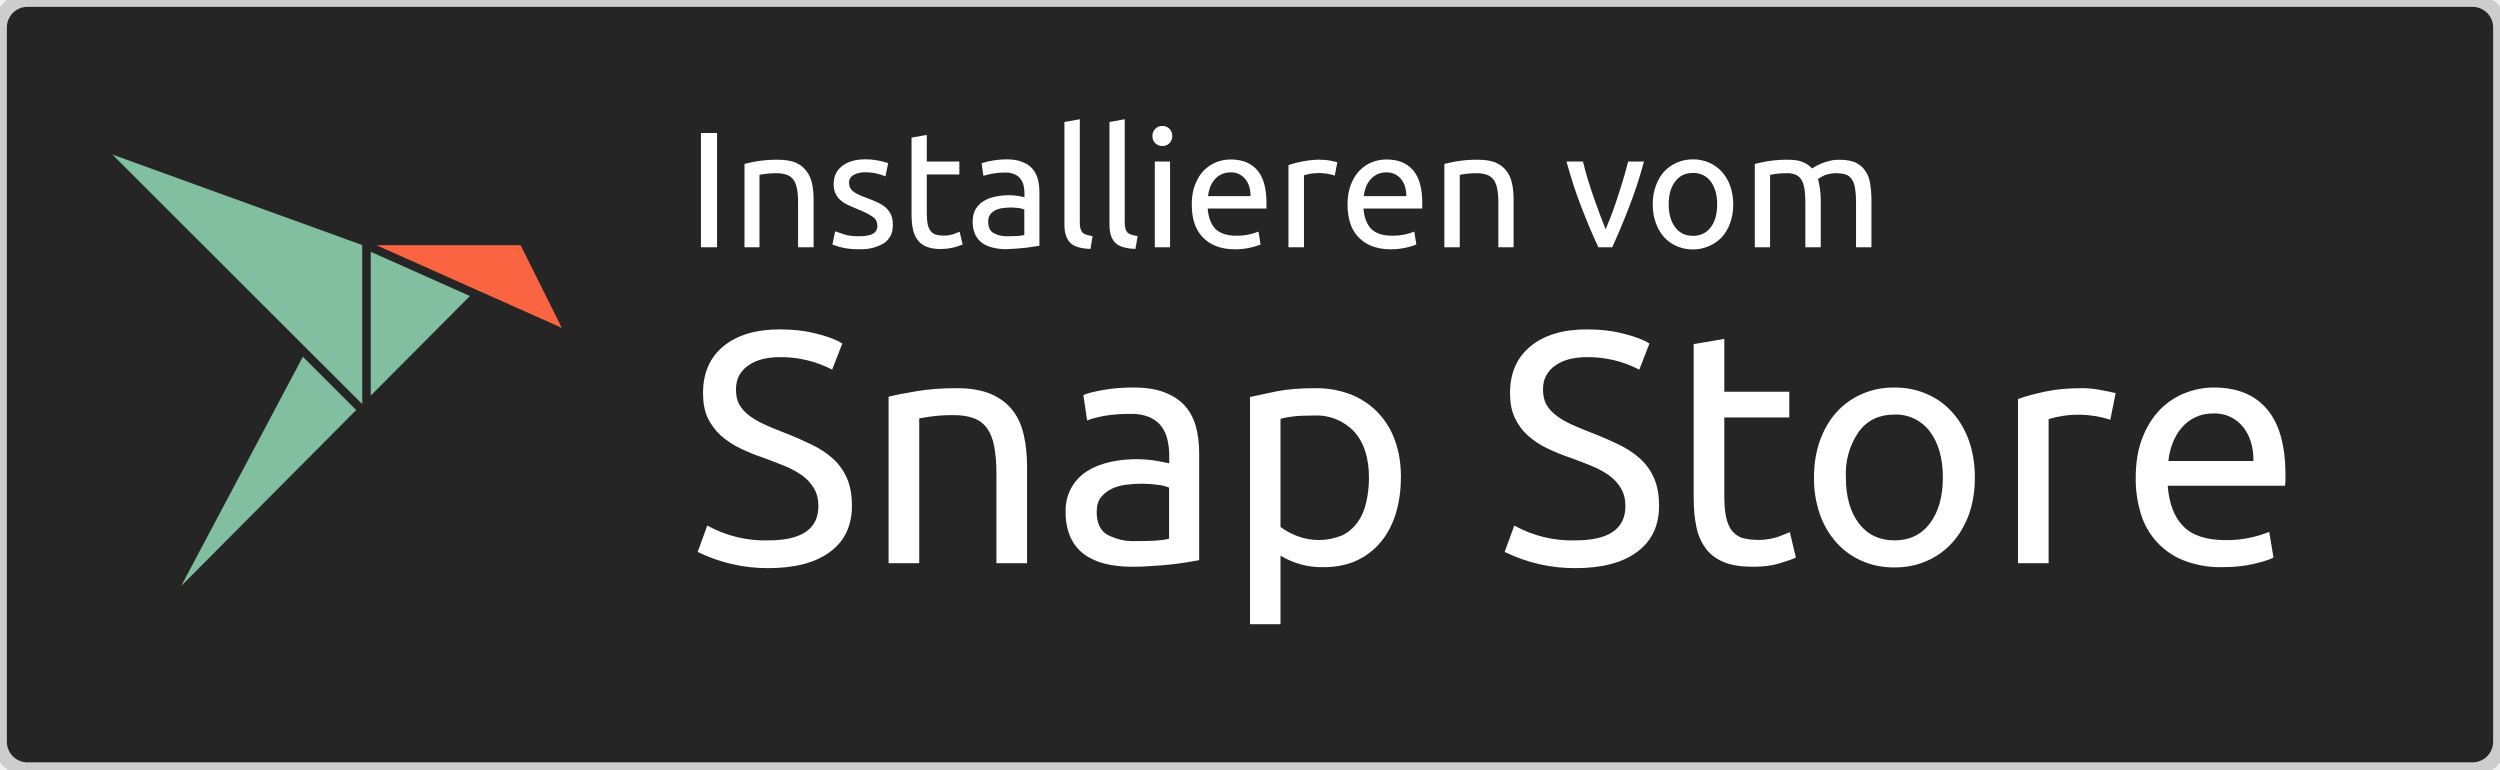
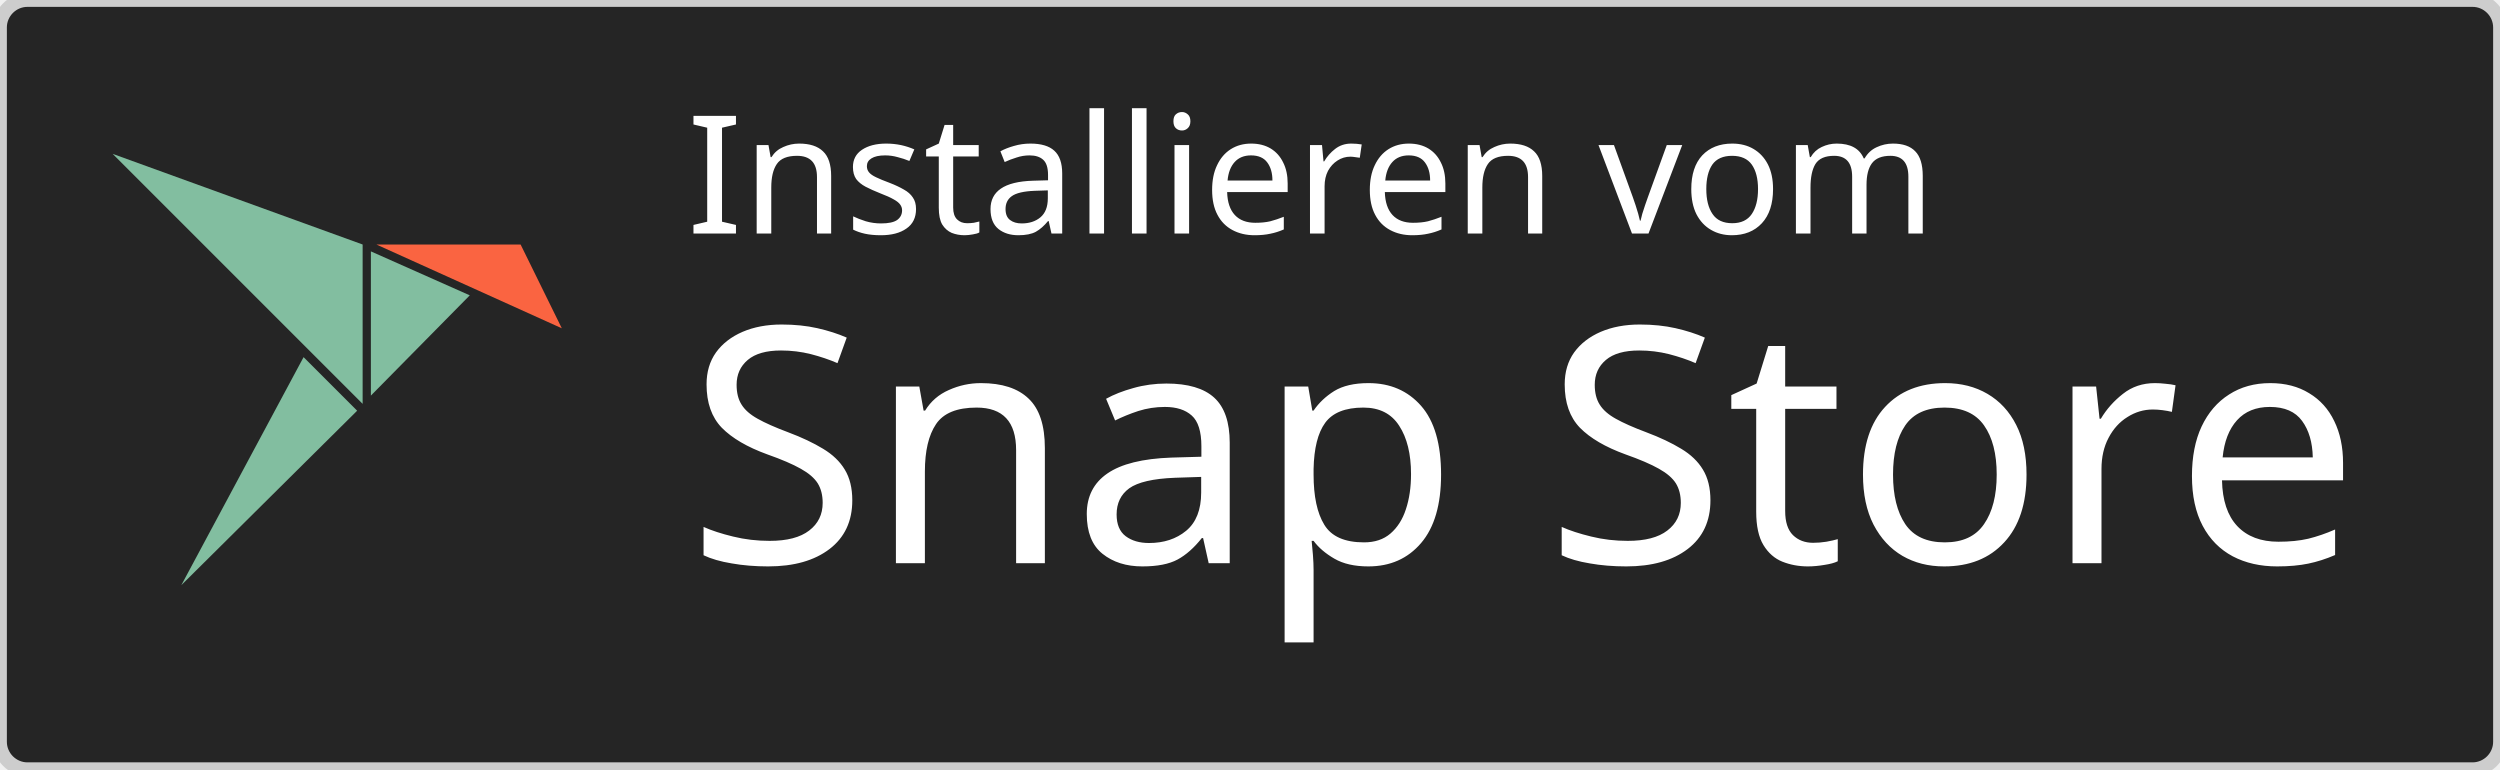
- <svg xmlns="http://www.w3.org/2000/svg" width="182" height="56">
-   <g fill="none" fill-rule="evenodd">
-     <rect stroke="#CDCDCD" fill="#252525" width="182" height="56" rx="2" />
-     <g fill-rule="nonzero">
-       <path d="M26.99 28.8V18.33l7.22 3.22-7.22 7.25zM13.2 42.64l8.85-16.67 3.88 3.88-12.73 12.8zm-5.05-31.4l18.22 6.6v11.58L8.16 11.23z" fill="#82BEA0" />
-       <path fill="#FA6441" d="M37.9 17.85H27.4l13.5 6.02z" />
+ <svg xmlns="http://www.w3.org/2000/svg" version="1.1" id="Layer_1" x="0px" y="0px" viewBox="0 0 182 56" style="enable-background:new 0 0 182 56;" xml:space="preserve">
+   <style type="text/css">
+ 		.st0 {
+ 			fill-rule: evenodd;
+ 			clip-rule: evenodd;
+ 			fill: #252525;
+ 			stroke: #CDCDCD;
+ 		}
+ 
+ 		.st1 {
+ 			fill: #82BEA0;
+ 		}
+ 
+ 		.st2 {
+ 			fill: #FA6441;
+ 		}
+ 
+ 		.st3 {
+ 			fill: #FFFFFF;
+ 		}
+ 
+ 		.st4 {
+ 			font-family: 'Ubuntu';
+ 		}
+ 
+ 		.st5 {
+ 			font-size: 12px;
+ 			font-weight: 500;
+ 		}
+ 
+ 		.st6 {
+ 			font-size: 24px;
+ 			font-weight: 500;
+ 		}
+ 	</style>
+   <g>
+     <g id="Black-badge">
+       <path id="Rectangle-path" class="st0" d="M2,0h178c1.1,0,2,0.9,2,2v52c0,1.1-0.9,2-2,2H2c-1.1,0-2-0.9-2-2V2C0,0.9,0.9,0,2,0z" />
+       <g id="logo" transform="translate(8, 11)">
+         <path id="body" class="st1" d="M19,17.8V7.3l7.2,3.2L19,17.8z M5.2,31.6L14.1,15l3.9,3.9L5.2,31.6z M0.2,0.2l18.2,6.6v11.6     L0.2,0.2z" />
+         <polygon id="head" class="st2" points="29.9,6.8 19.4,6.8 32.9,12.9" />
+       </g>
+       <text transform="matrix(1 0 0 1 50 17)" class="st3 st4 st5">Installieren vom</text>
+       <text transform="matrix(1 0 0 1 50 41)" class="st3 st4 st6">Snap Store</text>
    </g>
-     <path d="M51.03 9.68h1.17V18h-1.17V9.68zm3.16 2.26a8.82 8.82 0 012.48-.31c.5 0 .91.07 1.24.2.33.15.59.34.78.6.2.25.34.55.42.9.08.35.12.74.12 1.17V18H58.1v-3.26c0-.39-.02-.72-.08-.99-.05-.27-.13-.49-.25-.66a1.02 1.02 0 00-.48-.36 2.1 2.1 0 00-.75-.12 5.97 5.97 0 00-1.25.12V18H54.2v-6.06zm8.34 5.26c.45 0 .8-.06 1.01-.18a.6.6 0 00.33-.58c0-.27-.1-.49-.32-.65a5.14 5.14 0 00-1.07-.54l-.69-.3c-.22-.1-.41-.21-.57-.35-.16-.13-.29-.3-.38-.49-.1-.19-.15-.43-.15-.7 0-.56.2-1 .61-1.32.41-.32.97-.49 1.67-.49a4.67 4.67 0 011.02.1 4.79 4.79 0 01.67.18l-.2.96a3.64 3.64 0 00-1.49-.3c-.31 0-.58.06-.81.19a.62.62 0 00-.35.58c0 .13.02.25.08.36.05.1.13.2.24.28.1.08.24.16.4.23.16.08.35.15.57.23.3.11.56.22.8.33.23.11.43.24.59.38.16.14.29.32.38.52.09.2.13.46.13.75 0 .58-.21 1.01-.64 1.31a3.2 3.2 0 01-1.83.44 4.78 4.78 0 01-1.93-.34l.2-.96.61.21c.28.1.65.15 1.12.15zm4.94-5.44h2.37v.94h-2.37v2.88c0 .3.03.57.07.77.05.2.12.36.22.48s.22.2.36.25a2.37 2.37 0 001.31-.04l.43-.17.22.93a4.14 4.14 0 01-1.55.33c-.43 0-.78-.05-1.05-.16-.28-.1-.5-.27-.67-.49a1.95 1.95 0 01-.35-.8c-.07-.31-.1-.68-.1-1.1v-5.56l1.11-.2v1.94zm5.9 5.44l.7-.02c.2-.01.37-.04.5-.07v-1.86a1.43 1.43 0 00-.38-.1 4.34 4.34 0 00-1.2 0c-.18.02-.35.07-.5.14a1.1 1.1 0 00-.4.32c-.1.13-.15.3-.15.52 0 .4.12.68.38.83a2 2 0 001.04.24zm-.1-5.6c.45 0 .82.06 1.13.18.31.11.56.28.75.49.18.21.32.46.4.76.08.29.12.61.12.96v3.9a115 115 0 01-.99.15 22.5 22.5 0 01-1.45.1c-.35 0-.67-.04-.97-.12-.3-.07-.55-.18-.77-.34a1.57 1.57 0 01-.5-.62 2.16 2.16 0 01-.18-.92c0-.34.07-.64.2-.89.15-.25.34-.45.58-.6.24-.15.52-.26.84-.33a4.58 4.58 0 012.15.04v-.3c0-.2-.02-.37-.06-.55a1.25 1.25 0 00-.22-.48 1.1 1.1 0 00-.43-.34 1.67 1.67 0 00-.7-.13 5.27 5.27 0 00-1.58.24l-.13-.92a6.22 6.22 0 011.81-.28zm6.12 6.52c-.69-.02-1.18-.16-1.47-.44-.28-.28-.43-.72-.43-1.31V8.88l1.12-.2v7.5c0 .2.01.34.05.46.03.12.08.22.15.3.07.06.17.12.29.15.12.04.27.07.44.1l-.15.93zm3.27 0c-.68-.02-1.17-.16-1.46-.44-.29-.28-.43-.72-.43-1.31V8.88l1.11-.2v7.5c0 .2.02.34.05.46.03.12.09.22.16.3.07.06.17.12.29.15.12.04.26.07.44.1l-.16.93zm2.52-.12h-1.11v-6.24h1.11V18zm-.56-7.37a.7.7 0 01-.72-.73.7.7 0 01.72-.73.7.7 0 01.72.73.7.7 0 01-.72.73zm2.14 4.26c0-.55.08-1.03.24-1.44.16-.42.37-.76.63-1.03.27-.27.57-.48.91-.61.35-.14.7-.2 1.06-.2.84 0 1.48.26 1.93.78.45.52.67 1.32.67 2.4v.39h-4.28c.05.65.24 1.14.56 1.48.33.33.84.5 1.54.5a4.1 4.1 0 001.6-.3l.15.94a5.08 5.08 0 01-1.87.35c-.54 0-1.01-.09-1.41-.25a2.63 2.63 0 01-1.55-1.7c-.12-.4-.18-.84-.18-1.3zm4.28-.61c0-.5-.12-.92-.38-1.24a1.3 1.3 0 00-1.07-.49 1.47 1.47 0 00-1.18.54 1.8 1.8 0 00-.32.55c-.07.21-.12.42-.15.64h3.1zm5.08-2.65a3.47 3.47 0 01.7.06 10.46 10.46 0 01.54.12l-.19.97a3.74 3.74 0 00-2.24-.02V18H93.8v-5.98a7.59 7.59 0 012.3-.4zm1.98 3.26c0-.55.08-1.03.24-1.44.16-.42.37-.76.63-1.03.27-.27.57-.48.91-.61.35-.14.7-.2 1.06-.2.84 0 1.48.26 1.93.78.45.52.67 1.32.67 2.4v.39h-4.28c.05.65.24 1.14.56 1.48.33.33.84.5 1.54.5a4.1 4.1 0 001.6-.3l.15.94a5.08 5.08 0 01-1.87.35c-.54 0-1.01-.09-1.41-.25a2.63 2.63 0 01-1.55-1.7c-.12-.4-.18-.84-.18-1.3zm4.28-.61c0-.5-.12-.92-.38-1.24a1.3 1.3 0 00-1.07-.49 1.47 1.47 0 00-1.18.54 1.8 1.8 0 00-.32.55c-.07.21-.12.42-.15.64h3.1zm2.77-2.34a8.82 8.82 0 012.48-.31c.5 0 .91.07 1.24.2.33.15.6.34.79.6.2.25.33.55.41.9.08.35.12.74.12 1.17V18h-1.11v-3.26c0-.39-.03-.72-.08-.99s-.14-.49-.26-.66a1.02 1.02 0 00-.48-.36 2.1 2.1 0 00-.74-.12 5.97 5.97 0 00-1.25.12V18h-1.12v-6.06zm14.53-.18a31.46 31.46 0 01-1.1 3.36 52.9 52.9 0 01-1.21 2.88h-1.01c-.4-.85-.8-1.8-1.22-2.88-.42-1.07-.78-2.2-1.1-3.36h1.2a26.73 26.73 0 00.77 2.57 45.77 45.77 0 00.88 2.36 26.2 26.2 0 00.88-2.36 36.2 36.2 0 00.76-2.57h1.15zm6.5 3.12c0 .5-.08.94-.22 1.34-.14.4-.35.75-.6 1.04a2.93 2.93 0 01-2.1.9c-.44 0-.83-.08-1.19-.24a2.67 2.67 0 01-.93-.66 3.07 3.07 0 01-.6-1.04c-.15-.4-.22-.84-.22-1.34 0-.49.07-.93.22-1.34.14-.4.34-.75.6-1.04.26-.28.57-.5.93-.66.36-.16.75-.24 1.18-.24.42 0 .81.08 1.17.24.36.15.67.38.93.66.26.3.47.64.61 1.04s.22.85.22 1.34zm-1.17 0c0-.7-.16-1.26-.47-1.67a1.54 1.54 0 00-1.3-.62c-.54 0-.97.2-1.28.62-.32.4-.48.97-.48 1.67s.16 1.26.48 1.67c.31.42.74.62 1.29.62.54 0 .97-.2 1.29-.62.31-.4.47-.97.47-1.67zm2.74-2.94a8.71 8.71 0 012.47-.31c.4 0 .74.05 1 .16.28.1.5.27.7.47a4.3 4.3 0 01.7-.37c.18-.07.37-.13.59-.18.21-.06.45-.08.7-.08.47 0 .87.07 1.17.2.3.15.54.35.71.6.18.26.3.56.35.91.06.36.1.74.1 1.16V18h-1.12v-3.26c0-.37-.02-.69-.06-.95-.03-.27-.1-.49-.2-.66a.93.93 0 00-.41-.4 2.47 2.47 0 00-1.6.02c-.24.11-.4.2-.5.28a6.1 6.1 0 01.2 1.46V18h-1.12v-3.26c0-.37-.02-.69-.06-.95a1.91 1.91 0 00-.2-.66.93.93 0 00-.42-.4 1.49 1.49 0 00-.65-.12 5.79 5.79 0 00-1.24.12V18h-1.11v-6.06zM55.93 39.34c2.43 0 3.65-.83 3.65-2.5 0-.5-.11-.94-.33-1.3-.21-.36-.5-.67-.87-.94-.37-.26-.8-.49-1.26-.68-.48-.2-.98-.38-1.5-.58-.61-.2-1.19-.44-1.73-.7a6.05 6.05 0 01-1.42-.94c-.4-.36-.71-.79-.95-1.28-.23-.5-.34-1.1-.34-1.8 0-1.46.5-2.6 1.48-3.41 1-.82 2.36-1.23 4.1-1.23 1.02 0 1.93.11 2.76.33.82.21 1.42.45 1.8.7l-.74 1.9a8.05 8.05 0 00-3.82-.91c-.44 0-.86.05-1.24.14-.38.1-.72.24-1 .44-.3.19-.52.43-.7.73-.16.3-.24.64-.24 1.04 0 .45.08.83.26 1.13.18.3.42.57.74.8.32.24.7.45 1.12.64.42.2.9.38 1.4.58.72.28 1.38.57 1.98.86.6.29 1.12.63 1.56 1.03.44.4.78.88 1.02 1.43.24.55.36 1.22.36 2 0 1.46-.53 2.58-1.6 3.36-1.06.79-2.56 1.18-4.5 1.18a11.54 11.54 0 01-5.13-1.18l.7-1.92a8.63 8.63 0 004.44 1.08zm8.76-10.46c.51-.13 1.19-.26 2.04-.4.85-.15 1.82-.22 2.93-.22.99 0 1.81.14 2.47.42.65.28 1.18.67 1.57 1.17.4.5.67 1.11.83 1.81.16.7.24 1.48.24 2.33V41h-2.23v-6.53c0-.77-.06-1.42-.16-1.97-.1-.54-.28-.98-.52-1.32a2.04 2.04 0 00-.96-.73c-.4-.15-.9-.23-1.48-.23a11.93 11.93 0 00-2.1.17l-.4.07V41h-2.23V28.88zm18 10.51c.53 0 1-.01 1.4-.03.41-.03.75-.07 1.02-.14V35.5a2.86 2.86 0 00-.78-.2 8.68 8.68 0 00-2.37-.01 3.3 3.3 0 00-1.04.3c-.3.15-.57.36-.78.62-.2.27-.3.61-.3 1.05 0 .8.25 1.35.76 1.66a4 4 0 002.09.47zm-.2-11.18c.9 0 1.66.11 2.27.35.62.23 1.12.56 1.5.98.37.42.64.93.8 1.51.16.59.24 1.23.24 1.93v7.8l-.8.14a23.37 23.37 0 01-2.58.28c-.5.04-1 .06-1.5.06-.7 0-1.35-.07-1.94-.21-.6-.15-1.1-.37-1.54-.69a3.13 3.13 0 01-1-1.23 4.33 4.33 0 01-.36-1.85 3.35 3.35 0 011.56-2.98c.48-.3 1.04-.52 1.68-.67a9.16 9.16 0 013.4-.08 40.87 40.87 0 01.9.18v-.63c0-.36-.05-.73-.13-1.09a2.5 2.5 0 00-.43-.96c-.2-.28-.5-.5-.85-.67a3.34 3.34 0 00-1.4-.25c-.74 0-1.39.05-1.94.15-.55.1-.96.22-1.23.33l-.27-1.85c.29-.13.77-.25 1.44-.37.67-.12 1.4-.18 2.19-.18zm17.17 6.57c0-1.45-.36-2.57-1.08-3.36a3.72 3.72 0 00-2.88-1.17c-.68 0-1.2.02-1.58.07-.37.05-.67.1-.9.17v7.87c.28.22.67.44 1.18.65a4.42 4.42 0 003.32-.04c.46-.23.83-.55 1.12-.96.29-.4.5-.89.62-1.44.13-.55.2-1.15.2-1.79zm2.32 0a8.8 8.8 0 01-.37 2.62c-.25.8-.61 1.49-1.09 2.06a4.96 4.96 0 01-1.76 1.35c-.7.32-1.5.48-2.4.48a5.8 5.8 0 01-3.14-.84v4.99H91V28.9l1.98-.42c.8-.15 1.71-.22 2.75-.22a7 7 0 012.6.45 5.55 5.55 0 013.22 3.35c.3.8.44 1.72.44 2.72zm12.7 4.56c2.43 0 3.65-.83 3.65-2.5 0-.5-.11-.94-.33-1.3-.21-.36-.5-.67-.87-.94-.37-.26-.79-.49-1.26-.68-.47-.2-.97-.38-1.5-.58-.61-.2-1.19-.44-1.73-.7a6.05 6.05 0 01-1.42-.94c-.4-.36-.71-.79-.94-1.28-.24-.5-.35-1.1-.35-1.8 0-1.46.5-2.6 1.49-3.41.99-.82 2.36-1.23 4.1-1.23 1 0 1.92.11 2.75.33.82.21 1.43.45 1.81.7l-.74 1.9a8.05 8.05 0 00-3.82-.91c-.45 0-.86.05-1.25.14-.38.1-.72.24-1 .44-.3.19-.52.43-.69.73-.17.3-.25.64-.25 1.04 0 .45.09.83.26 1.13.18.3.43.57.75.8.32.24.69.45 1.11.64.43.2.9.38 1.4.58.73.28 1.39.57 1.99.86.6.29 1.12.63 1.56 1.03.44.4.78.88 1.02 1.43.24.55.36 1.22.36 2 0 1.46-.54 2.58-1.6 3.36-1.06.79-2.56 1.18-4.5 1.18a11.54 11.54 0 01-5.14-1.18l.7-1.92a8.63 8.63 0 004.44 1.08zm10.85-10.82h4.73v1.87h-4.73v5.76c0 .63.05 1.14.14 1.55.1.4.24.73.43.96.2.23.44.4.72.5a4.74 4.74 0 002.63-.08l.85-.34.44 1.85c-.23.11-.62.25-1.18.42-.56.17-1.2.25-1.92.25-.85 0-1.55-.1-2.1-.32s-1-.54-1.33-.97a3.9 3.9 0 01-.71-1.6c-.14-.63-.2-1.36-.2-2.2V25.05l2.23-.38v3.86zm18.24 6.24c0 1-.15 1.89-.43 2.69-.3.8-.7 1.49-1.22 2.06a5.33 5.33 0 01-1.86 1.33c-.72.32-1.5.47-2.35.47-.85 0-1.63-.15-2.35-.47a5.33 5.33 0 01-1.86-1.33 6.15 6.15 0 01-1.21-2.06 7.9 7.9 0 01-.43-2.69c0-.98.14-1.87.43-2.68.29-.8.69-1.5 1.21-2.07a5.33 5.33 0 011.86-1.33c.72-.32 1.5-.47 2.35-.47.85 0 1.63.15 2.35.47.72.3 1.34.75 1.86 1.33.52.57.93 1.27 1.22 2.07.28.81.43 1.7.43 2.68zm-2.33 0c0-1.4-.32-2.52-.95-3.35a3.08 3.08 0 00-2.58-1.23c-1.09 0-1.95.4-2.58 1.23a5.37 5.37 0 00-.95 3.35c0 1.4.32 2.52.95 3.35.63.82 1.5 1.23 2.58 1.23 1.09 0 1.95-.4 2.58-1.23.63-.83.95-1.94.95-3.35zm10.08-6.5a6.94 6.94 0 011.4.13 20.92 20.92 0 011.1.23l-.39 1.94a7.48 7.48 0 00-4.49-.05V41h-2.23V29.05c.53-.2 1.19-.37 1.97-.54.78-.17 1.66-.25 2.64-.25zm3.96 6.52c0-1.1.16-2.06.48-2.89.32-.82.74-1.5 1.27-2.05a5.16 5.16 0 011.83-1.22 5.7 5.7 0 012.1-.41c1.69 0 2.98.52 3.87 1.57.9 1.05 1.35 2.64 1.35 4.79v.37c0 .15-.01.3-.03.42h-8.54c.1 1.3.47 2.28 1.13 2.95.65.67 1.68 1.01 3.07 1.01a8.19 8.19 0 003.19-.6l.31 1.87c-.27.15-.75.3-1.43.46-.68.16-1.45.24-2.31.24a7.35 7.35 0 01-2.82-.5 5.26 5.26 0 01-3.1-3.4 8.68 8.68 0 01-.37-2.6zm8.57-1.22c.01-1-.24-1.84-.76-2.48a2.6 2.6 0 00-2.15-.98 2.94 2.94 0 00-2.35 1.08c-.27.32-.48.7-.63 1.1-.16.42-.26.85-.3 1.28h6.19z" fill="#FFF" />
  </g>
</svg>
